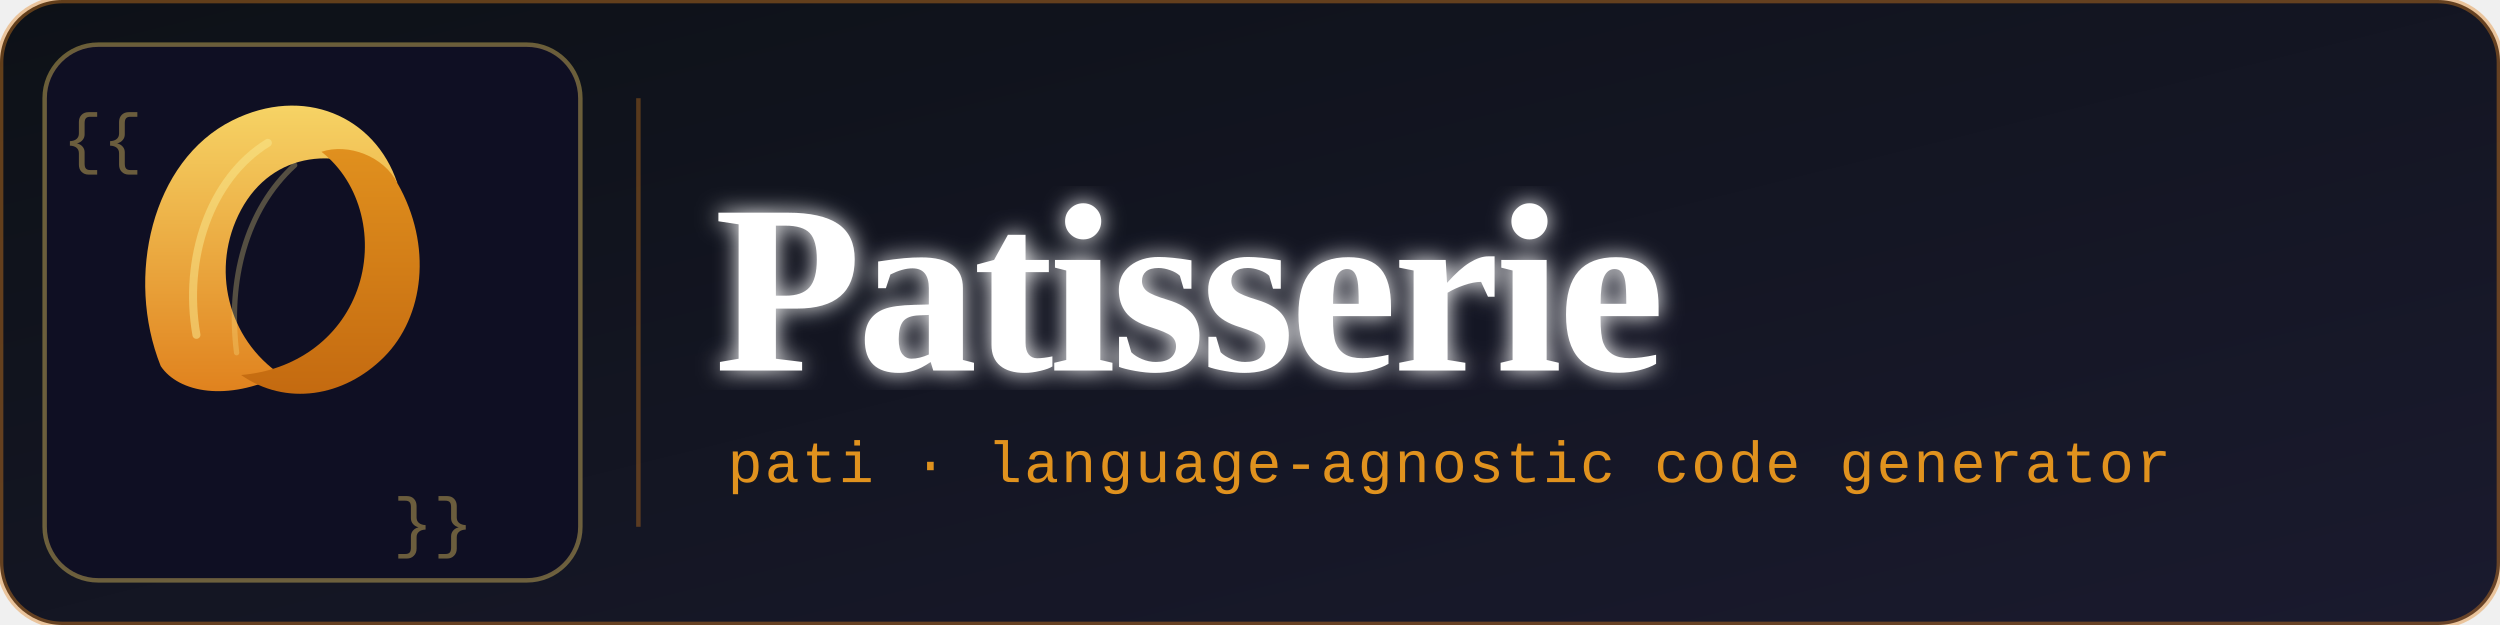
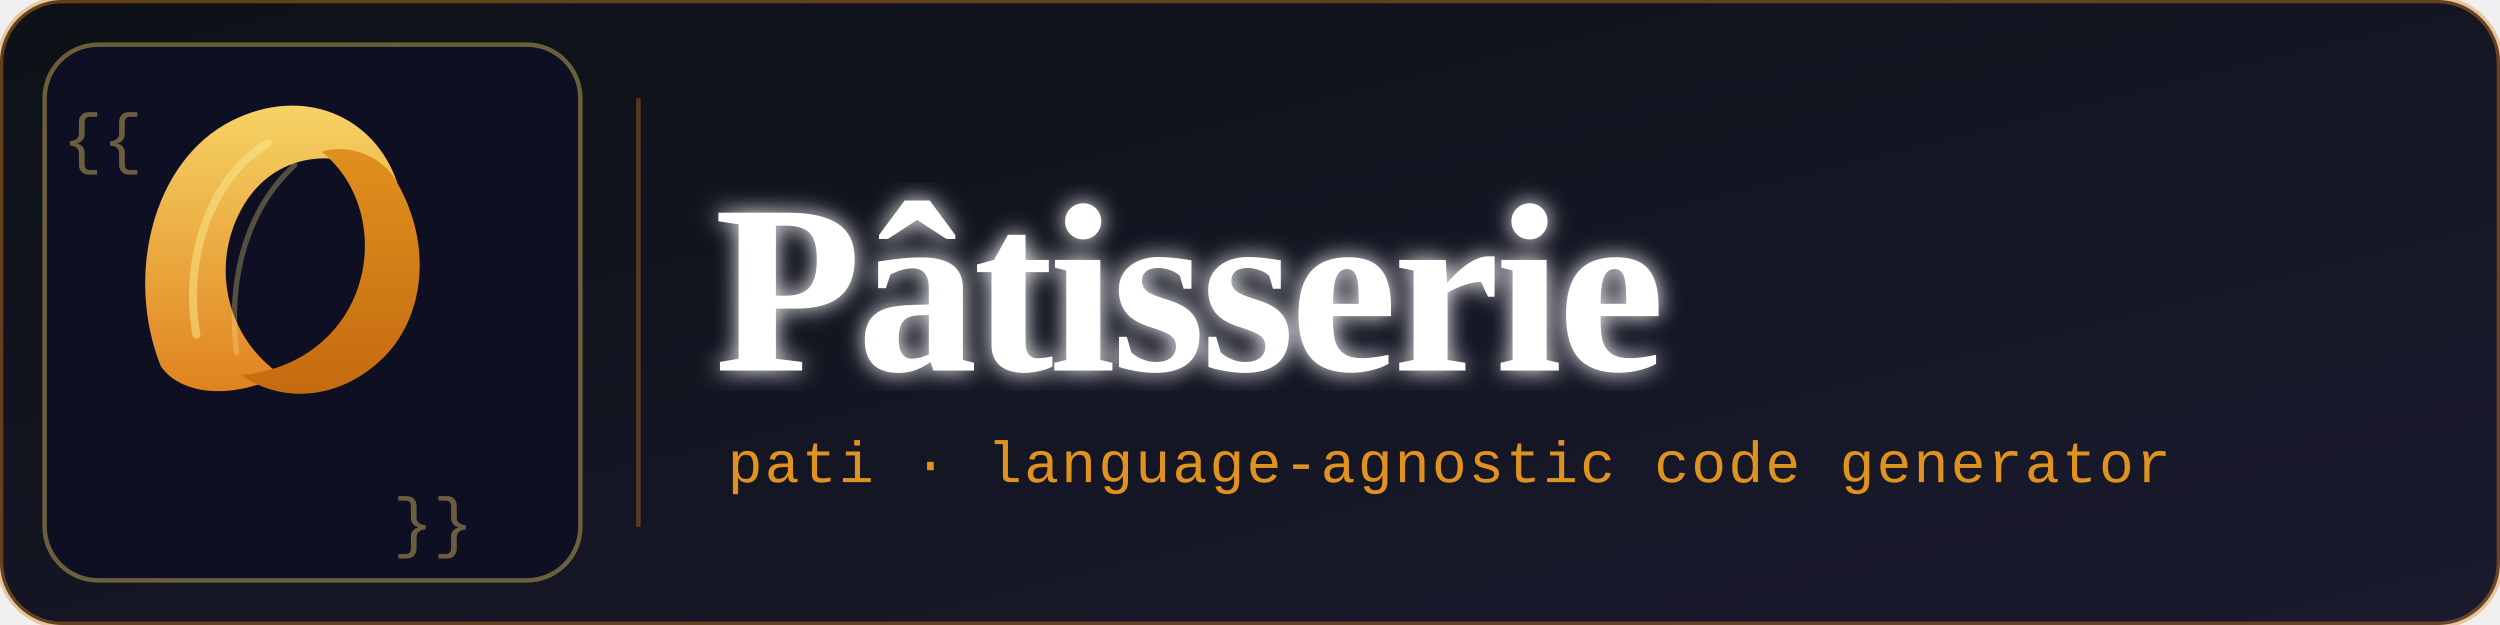
<svg xmlns="http://www.w3.org/2000/svg" viewBox="0 0 560 140" width="560" height="140">
  <defs>
    <linearGradient id="bg" x1="0" y1="0" x2="1" y2="1" gradientUnits="objectBoundingBox">
      <stop offset="0%" stop-color="#0d1117" />
      <stop offset="100%" stop-color="#1a1a2e" />
    </linearGradient>
    <linearGradient id="gold" x1="0" y1="0" x2="0" y2="1" gradientUnits="objectBoundingBox">
      <stop offset="0%" stop-color="#f6d365" />
      <stop offset="100%" stop-color="#e0821e" />
    </linearGradient>
    <linearGradient id="gold-dark" x1="0" y1="0" x2="0" y2="1" gradientUnits="objectBoundingBox">
      <stop offset="0%" stop-color="#e0901e" />
      <stop offset="100%" stop-color="#c46a10" />
    </linearGradient>
    <filter id="glow">
      <feGaussianBlur stdDeviation="2.5" result="blur" />
      <feMerge>
        <feMergeNode in="blur" />
        <feMergeNode in="SourceGraphic" />
      </feMerge>
    </filter>
  </defs>
  <rect width="560" height="140" rx="14" fill="url(#bg)" />
  <rect width="560" height="140" rx="14" fill="none" stroke="#e0821e" stroke-width="1.5" opacity="0.4" />
  <rect x="10" y="10" width="120" height="120" rx="12" fill="#0f0f23" />
  <rect x="10" y="10" width="120" height="120" rx="12" fill="none" stroke="#f6d365" stroke-width="1" opacity="0.4" />
  <path d="M 36,82            C 28,62 34,36 52,27            C 68,19 84,26 89,41            C 76,32 61,34 54,47            C 47,60 51,76 63,84            C 51,90 40,88 36,82 Z" fill="url(#gold)" />
  <path d="M 89,41            C 97,55 95,71 86,80            C 77,89 64,91 54,84            C 66,83 76,76 80,65            C 84,54 81,41 72,34            C 78,32 86,35 89,41 Z" fill="url(#gold-dark)" />
  <path d="M 44,75 C 41,58 47,40 60,32" stroke="#f8e58a" stroke-width="1.8" stroke-linecap="round" fill="none" opacity="0.55" />
  <path d="M 53,79 C 51,63 55,47 66,37" stroke="#f8e58a" stroke-width="1.2" stroke-linecap="round" fill="none" opacity="0.3" />
  <text x="14" y="36" font-family="'Courier New',monospace" font-size="15" fill="#f6d365" opacity="0.4">{{</text>
  <text x="88" y="122" font-family="'Courier New',monospace" font-size="15" fill="#f6d365" opacity="0.4">}}</text>
  <line x1="143" y1="22" x2="143" y2="118" stroke="#e0821e" stroke-width="1" stroke-opacity="0.35" />
-   <text x="160" y="83" font-family="Georgia,'Times New Roman',serif" font-size="54" font-weight="bold" fill="white" letter-spacing="-1" filter="url(#glow)">Patisserie</text>
+   <text x="160" y="83" font-family="Georgia,'Times New Roman',serif" font-size="54" font-weight="bold" fill="white" letter-spacing="-1" filter="url(#glow)">Pâtisserie</text>
  <text x="163" y="108" font-family="'Courier New',Courier,monospace" font-size="13" fill="#e0921e" letter-spacing="0.5">pati  ·  language-agnostic code generator</text>
</svg>
